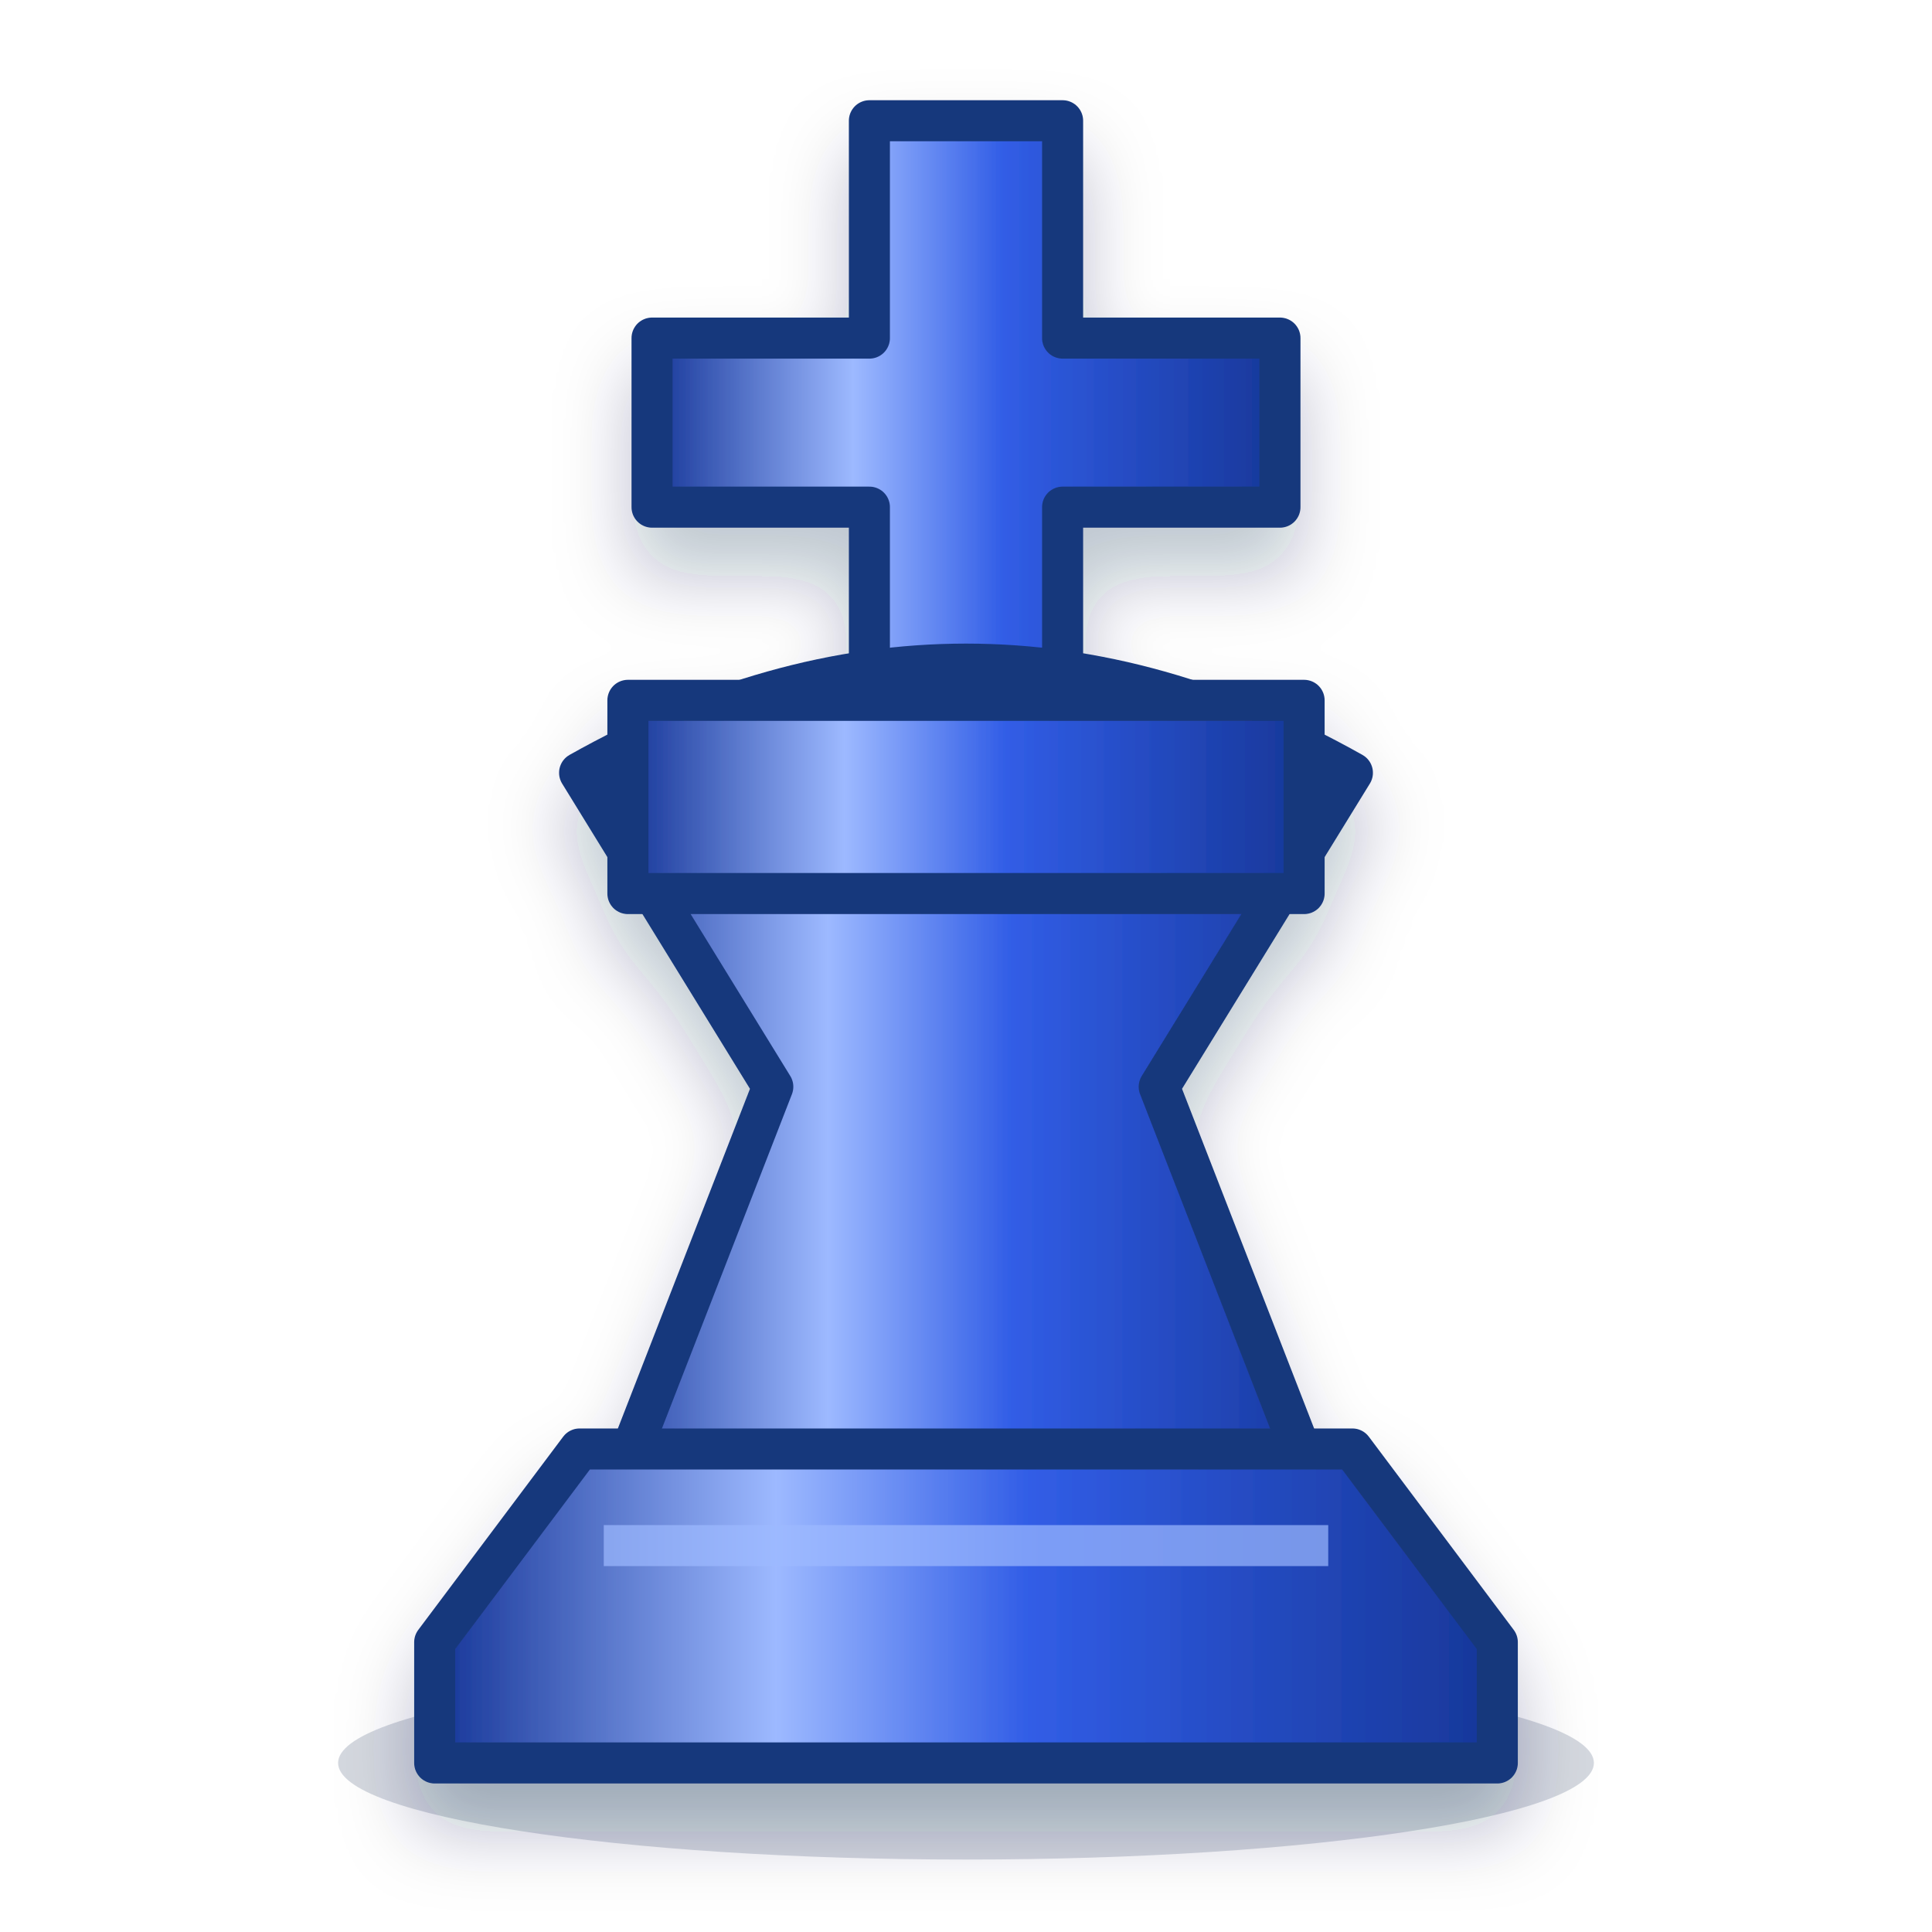
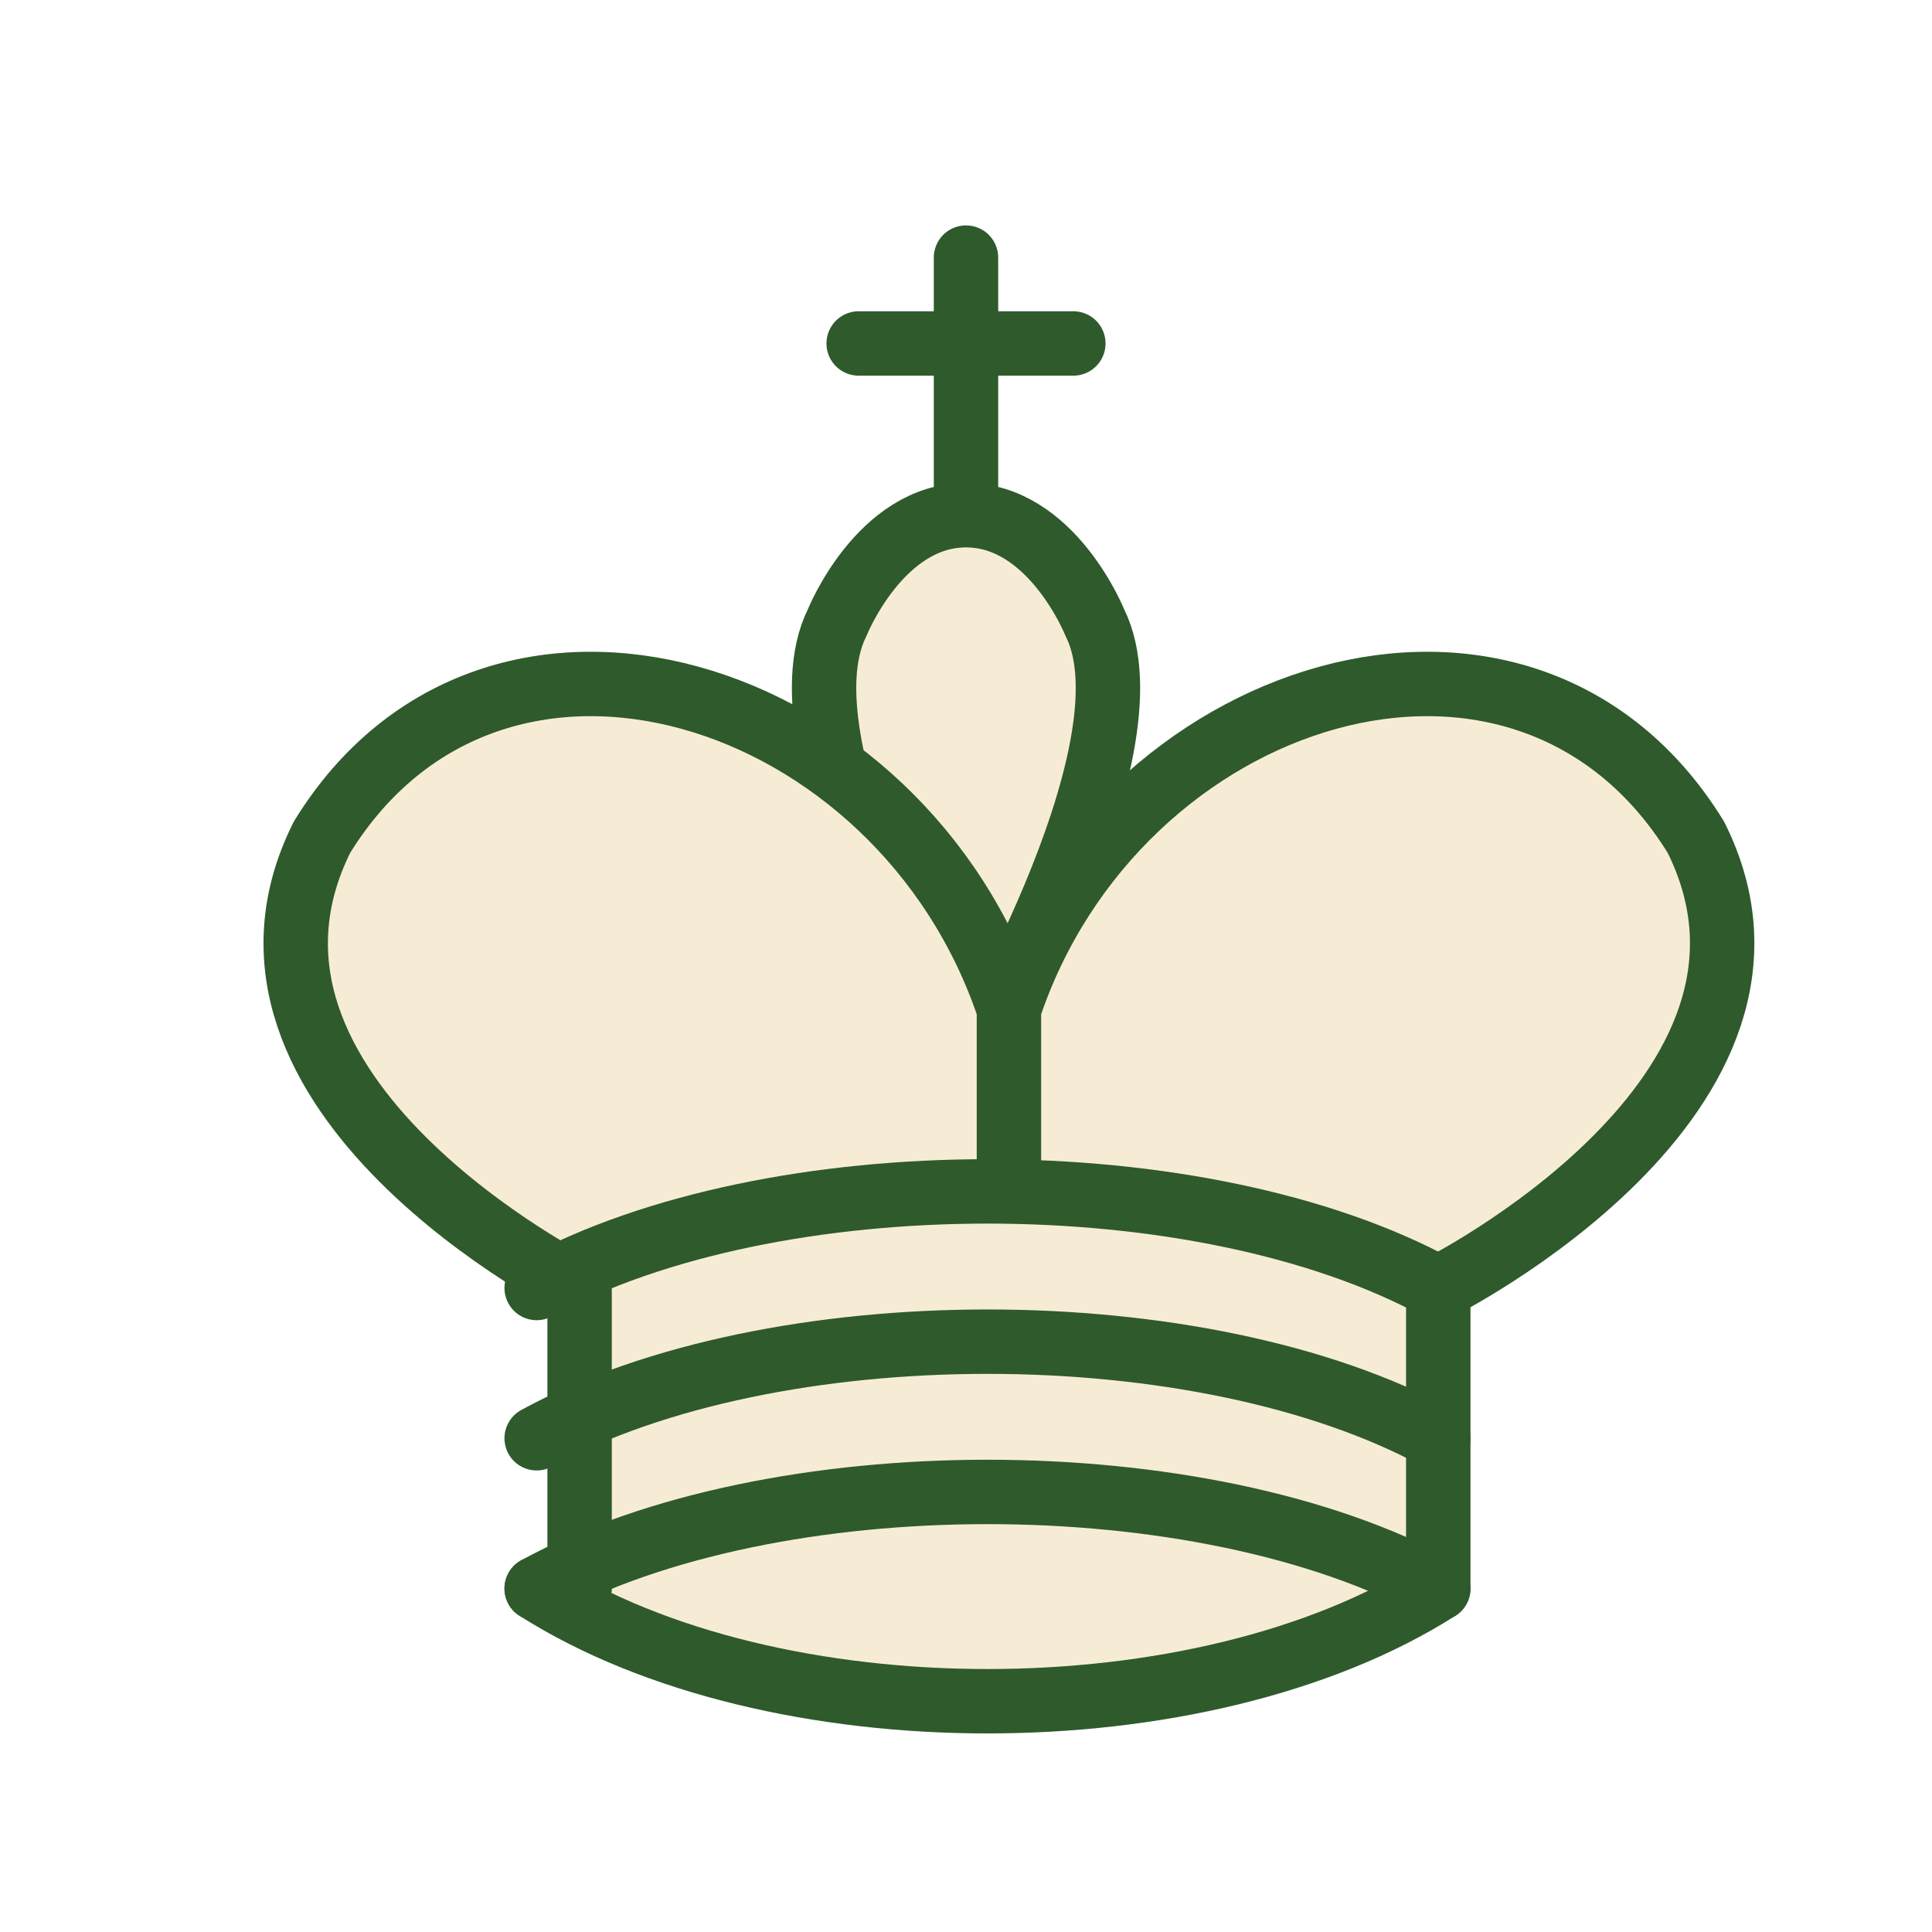
- <svg xmlns="http://www.w3.org/2000/svg" viewBox="0 0 80 80" style="--edge:#19387c;--accent:#f6db48">
-   <defs>
-     <linearGradient id="body" x1="0" x2="1">
-       <stop stop-color="#173799" />
-       <stop offset=".32" stop-color="#9db9ff" />
-       <stop offset=".56" stop-color="#315de6" />
-       <stop offset="1" stop-color="#173799" />
-     </linearGradient>
-     <filter id="shadow" x="-30%" y="-20%" width="160%" height="160%">
-       <feDropShadow dx="0" dy="2" stdDeviation="1.5" flood-color="#071c46" flood-opacity=".25" />
-     </filter>
-   </defs>
-   <ellipse cx="40" cy="73" rx="26" ry="4" fill="#102750" opacity=".18" />
-   <g fill="url(#body)" stroke="#19387c" stroke-width="1.7" stroke-linejoin="round" filter="url(#shadow)">
-     <path d="M36 5h8v9h9v7h-9v11h-8V21h-9v-7h9Z" />
-     <path d="M24 32q16-9 32 0l-8 13 7 18H25l7-18Z" />
-     <path d="M26 29h28v8H26z" />
-     <path d="M24 60h32l6 8v5H18v-5Z" />
-     <path d="M25 64h30" fill="none" stroke="#9db9ff" stroke-opacity=".7" />
+ <svg xmlns="http://www.w3.org/2000/svg" viewBox="0 0 45 45" width="45" height="45">
+   <g fill="#f6ecd6" stroke="#2f5a2c" stroke-width="1.5" stroke-linecap="round" stroke-linejoin="round" fill-rule="evenodd">
+     <path d="M22.5 25s4.5-7.5 3-10.5c0 0-1-2.5-3-2.5s-3 2.5-3 2.5c-1.5 3 3 10.5 3 10.5" />
+     <path d="M12.5 37c5.5 3.5 15.5 3.5 21 0v-7s9-4.5 6-10.5c-4-6.5-13.5-3.5-16 4V27v-3.5c-2.5-7.5-12-10.5-16-4-3 6 6 10.5 6 10.5v7" />
  </g>
+   <path d="M22.5 11.63V6M20 8h5" fill="none" stroke="#2f5a2c" stroke-width="1.5" stroke-linecap="round" />
+   <path d="M12.5 30c5.5-3 15.5-3 21 0m-21 3.5c5.5-3 15.5-3 21 0m-21 3.5c5.5-3 15.5-3 21 0" fill="none" stroke="#2f5a2c" stroke-width="1.5" stroke-linecap="round" stroke-linejoin="round" />
</svg>
